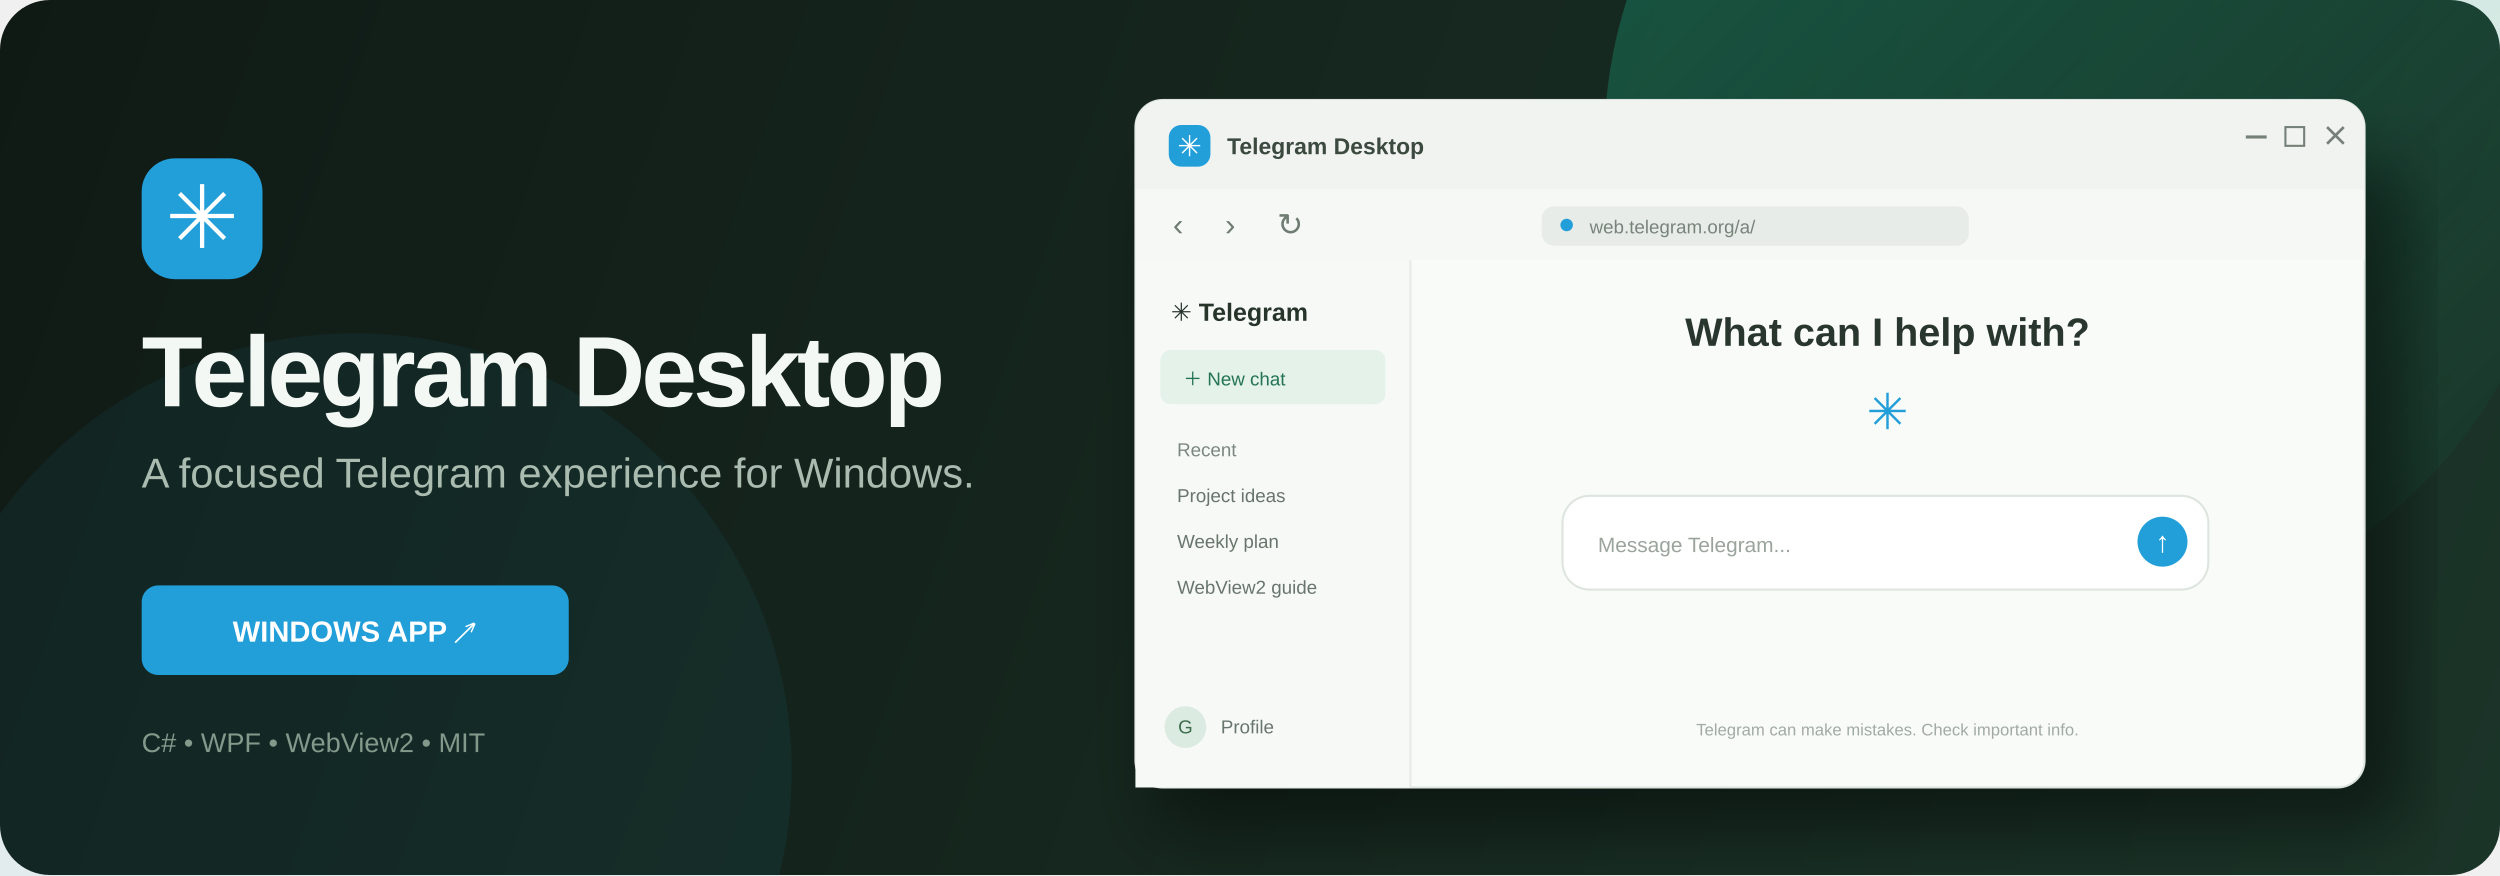
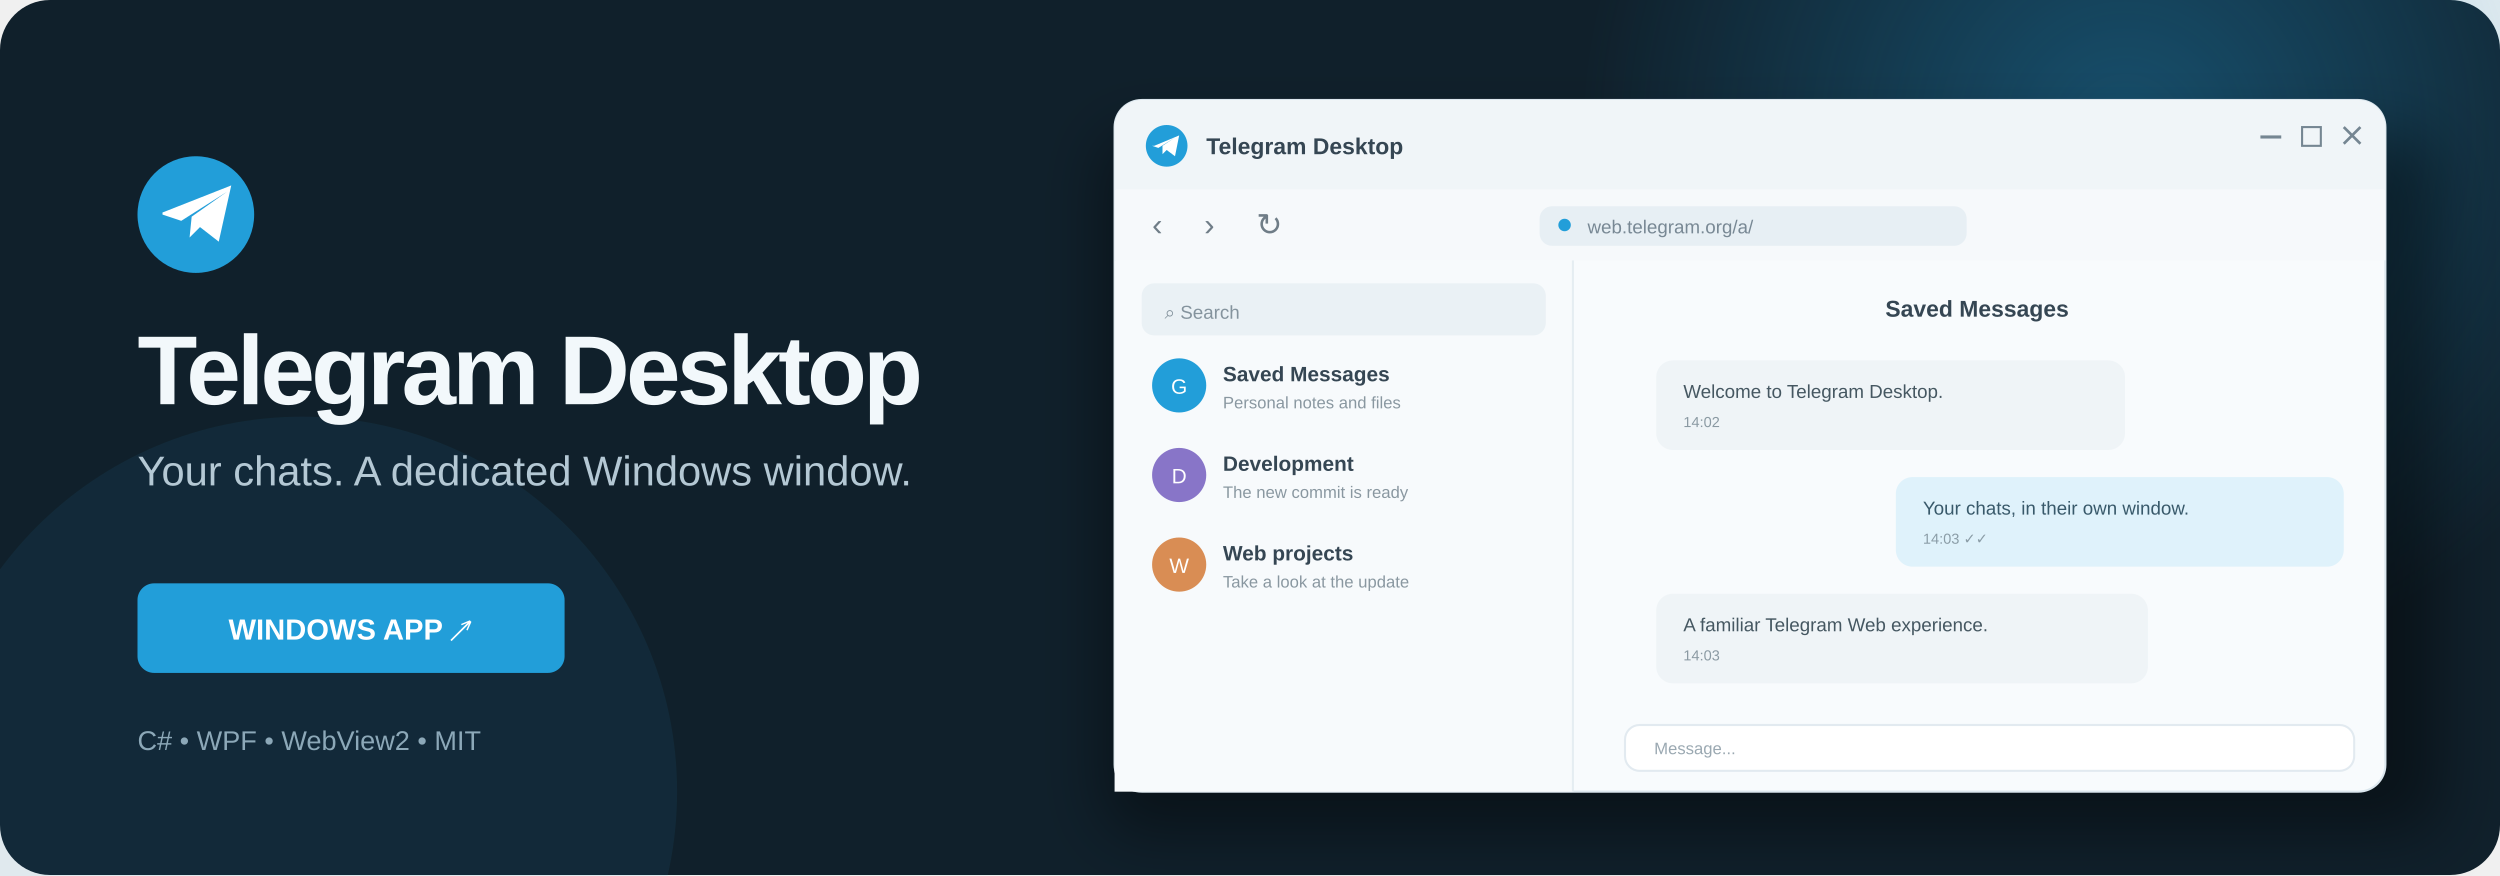
<svg xmlns="http://www.w3.org/2000/svg" width="1200" height="420" viewBox="0 0 1200 420" fill="none">
  <defs>
-     <linearGradient id="bg" x1="0" y1="0" x2="1200" y2="420" gradientUnits="userSpaceOnUse">
-       <stop stop-color="#101A15" />
-       <stop offset="1" stop-color="#1B3428" />
+     <linearGradient id="bg" x1="0" y1="0" x2="1200" y2="420">
+       <stop stop-color="#10202B" />
+       <stop offset="1" stop-color="#18384B" />
    </linearGradient>
-     <linearGradient id="glow" x1="0" y1="0" x2="1" y2="1">
-       <stop stop-color="#19B98D" stop-opacity=".35" />
-       <stop offset="1" stop-color="#19B98D" stop-opacity="0" />
-     </linearGradient>
-     <filter id="shadow" x="520" y="40" width="650" height="390" filterUnits="userSpaceOnUse">
-       <feGaussianBlur stdDeviation="16" />
+     <radialGradient id="glow">
+       <stop stop-color="#229ED9" stop-opacity=".38" />
+       <stop offset="1" stop-color="#229ED9" stop-opacity="0" />
+     </radialGradient>
+     <filter id="shadow">
+       <feGaussianBlur stdDeviation="15" />
    </filter>
  </defs>
  <rect width="1200" height="420" rx="24" fill="url(#bg)" />
-   <circle cx="1000" cy="70" r="230" fill="url(#glow)" />
-   <circle cx="170" cy="370" r="210" fill="#229ED9" opacity=".07" />
-   <g transform="translate(68 76)">
-     <rect width="58" height="58" rx="16" fill="#229ED9" />
-     <text x="29" y="43" text-anchor="middle" fill="white" font-family="Segoe UI,Arial" font-size="42">✳</text>
-     <text x="0" y="119" fill="#F3F8F4" font-family="Segoe UI,Arial" font-size="48" font-weight="700" letter-spacing="-1.8">Telegram Desktop</text>
-     <text x="0" y="158" fill="#AABBB0" font-family="Segoe UI,Arial" font-size="20">A focused Telegram experience for Windows.</text>
+   <circle cx="1020" cy="65" r="260" fill="url(#glow)" />
+   <circle cx="145" cy="380" r="180" fill="#229ED9" opacity=".08" />
+   <g transform="translate(66 75)">
+     <circle cx="28" cy="28" r="28" fill="#229ED9" />
+     <path d="m12 27 33-13-6 27-9-7-5 5 1-10 17-12-22 14-9-3Z" fill="white" />
+     <text x="0" y="119" fill="#F2F8FB" font-family="Segoe UI,Arial" font-size="47" font-weight="700" letter-spacing="-1.8">Telegram Desktop</text>
+     <text x="0" y="158" fill="#B4C8D4" font-family="Segoe UI,Arial" font-size="20">Your chats. A dedicated Windows window.</text>
    <g transform="translate(0 205)">
      <rect width="205" height="43" rx="8" fill="#229ED9" />
-       <text x="102" y="27" text-anchor="middle" fill="#fff" font-family="Segoe UI,Arial" font-size="14" font-weight="700">WINDOWS APP  ↗</text>
-       <text x="0" y="80" fill="#82998B" font-family="Segoe UI,Arial" font-size="13">C#  •  WPF  •  WebView2  •  MIT</text>
+       <text x="102" y="27" text-anchor="middle" fill="#fff" font-family="Segoe UI,Arial" font-size="14" font-weight="700">WINDOWS APP ↗</text>
+       <text x="0" y="80" fill="#8CA8B8" font-family="Segoe UI,Arial" font-size="13">C# • WPF • WebView2 • MIT</text>
    </g>
  </g>
-   <g filter="url(#shadow)" opacity=".45">
-     <rect x="555" y="78" width="600" height="320" rx="15" fill="#000" />
+   <g filter="url(#shadow)" opacity=".42">
+     <rect x="530" y="65" width="640" height="335" rx="15" fill="#000" />
  </g>
-   <g transform="translate(545 48)">
-     <rect width="590" height="330" rx="13" fill="#F9FBF9" stroke="#DCE4DD" />
-     <path d="M13 0h564a13 13 0 0 1 13 13v30H0V13A13 13 0 0 1 13 0Z" fill="#F0F3F0" />
-     <rect x="16" y="12" width="20" height="20" rx="6" fill="#229ED9" />
-     <text x="26" y="27" text-anchor="middle" fill="white" font-family="Segoe UI,Arial" font-size="14">✳</text>
-     <text x="44" y="26" fill="#3B493F" font-family="Segoe UI,Arial" font-size="11" font-weight="600">Telegram Desktop</text>
-     <g fill="#758078">
-       <rect x="533" y="17" width="10" height="1.5" />
-       <rect x="552" y="13" width="9" height="9" fill="none" stroke="#758078" />
-       <path d="m572 13 8 8m0-8-8 8" stroke="#758078" stroke-width="1.3" />
+   <g transform="translate(535 48)">
+     <rect width="610" height="332" rx="13" fill="#F8FBFD" stroke="#DCE7EE" />
+     <path d="M13 0h584a13 13 0 0 1 13 13v30H0V13A13 13 0 0 1 13 0Z" fill="#F0F5F8" />
+     <circle cx="25" cy="22" r="10" fill="#229ED9" />
+     <path d="m19 22 12-5-2 10-4-3-2 2v-4l6-4-8 5-3-1Z" fill="white" />
+     <text x="44" y="26" fill="#354653" font-family="Segoe UI,Arial" font-size="11" font-weight="600">Telegram Desktop</text>
+     <g fill="#758692">
+       <rect x="550" y="17" width="10" height="1.5" />
+       <rect x="570" y="13" width="9" height="9" fill="none" stroke="#758692" />
+       <path d="m590 13 8 8m0-8-8 8" stroke="#758692" stroke-width="1.3" />
    </g>
-     <rect x="0" y="43" width="590" height="34" fill="#F6F8F6" />
-     <g fill="#6F7C72" font-family="Segoe UI,Arial" font-size="15">
+     <rect y="43" width="610" height="34" fill="#F6F9FB" />
+     <g fill="#6F7D87" font-family="Segoe UI,Arial" font-size="15">
      <text x="18" y="65">‹</text>
      <text x="43" y="65">›</text>
      <text x="68" y="65">↻</text>
    </g>
-     <rect x="195" y="51" width="205" height="19" rx="6" fill="#E7ECE8" />
-     <circle cx="207" cy="60" r="3" fill="#229ED9" />
-     <text x="218" y="64" fill="#78847A" font-family="Segoe UI,Arial" font-size="9">web.telegram.org/a/</text>
-     <rect x="0" y="77" width="132" height="253" fill="#F7F9F7" />
-     <path d="M132 77v253" stroke="#E5EAE5" />
-     <text x="17" y="106" fill="#26342A" font-family="Segoe UI,Arial" font-size="12" font-weight="700">✳ Telegram</text>
-     <rect x="12" y="120" width="108" height="26" rx="5" fill="#E4F2EA" />
-     <text x="23" y="137" fill="#237354" font-family="Segoe UI,Arial" font-size="9">＋  New chat</text>
-     <text x="20" y="171" fill="#7C887F" font-family="Segoe UI,Arial" font-size="9">Recent</text>
-     <g fill="#68756B" font-family="Segoe UI,Arial" font-size="9">
-       <text x="20" y="193">Project ideas</text>
-       <text x="20" y="215">Weekly plan</text>
-       <text x="20" y="237">WebView2 guide</text>
+     <rect x="204" y="51" width="205" height="19" rx="6" fill="#E7EFF4" />
+     <circle cx="216" cy="60" r="3" fill="#229ED9" />
+     <text x="227" y="64" fill="#788894" font-family="Segoe UI,Arial" font-size="9">web.telegram.org/a/</text>
+     <rect y="77" width="220" height="255" fill="#F7FAFC" />
+     <path d="M220 77v255" stroke="#E5EDF2" />
+     <rect x="13" y="88" width="194" height="25" rx="6" fill="#EAF1F5" />
+     <text x="24" y="105" fill="#84939D" font-family="Segoe UI,Arial" font-size="9">⌕ Search</text>
+     <g font-family="Segoe UI,Arial">
+       <circle cx="31" cy="137" r="13" fill="#229ED9" />
+       <text x="31" y="141" text-anchor="middle" fill="white" font-size="10">G</text>
+       <text x="52" y="135" fill="#354653" font-size="10" font-weight="600">Saved Messages</text>
+       <text x="52" y="148" fill="#8997A0" font-size="8">Personal notes and files</text>
+       <circle cx="31" cy="180" r="13" fill="#8875C8" />
+       <text x="31" y="184" text-anchor="middle" fill="white" font-size="10">D</text>
+       <text x="52" y="178" fill="#354653" font-size="10" font-weight="600">Development</text>
+       <text x="52" y="191" fill="#8997A0" font-size="8">The new commit is ready</text>
+       <circle cx="31" cy="223" r="13" fill="#D98D54" />
+       <text x="31" y="227" text-anchor="middle" fill="white" font-size="10">W</text>
+       <text x="52" y="221" fill="#354653" font-size="10" font-weight="600">Web projects</text>
+       <text x="52" y="234" fill="#8997A0" font-size="8">Take a look at the update</text>
    </g>
-     <circle cx="24" cy="301" r="10" fill="#DCEBE1" />
-     <text x="24" y="304" text-anchor="middle" fill="#3B6B4D" font-family="Segoe UI,Arial" font-size="9">G</text>
-     <text x="41" y="304" fill="#69766C" font-family="Segoe UI,Arial" font-size="9">Profile</text>
-     <text x="361" y="118" text-anchor="middle" fill="#29362D" font-family="Segoe UI,Arial" font-size="19" font-weight="600">What can I help with?</text>
-     <text x="361" y="158" text-anchor="middle" fill="#229ED9" font-family="Segoe UI,Arial" font-size="24">✳</text>
-     <rect x="205" y="190" width="310" height="45" rx="13" fill="#fff" stroke="#DDE5DE" />
-     <text x="222" y="217" fill="#9AA49C" font-family="Segoe UI,Arial" font-size="10">Message Telegram...</text>
-     <circle cx="493" cy="212" r="12" fill="#229ED9" />
-     <text x="493" y="217" text-anchor="middle" fill="white" font-family="Segoe UI,Arial" font-size="14">↑</text>
-     <text x="361" y="305" text-anchor="middle" fill="#A0AAA2" font-family="Segoe UI,Arial" font-size="8">Telegram can make mistakes. Check important info.</text>
+     <text x="414" y="104" text-anchor="middle" fill="#354653" font-family="Segoe UI,Arial" font-size="11" font-weight="600">Saved Messages</text>
+     <rect x="260" y="125" width="225" height="43" rx="8" fill="#EFF4F7" />
+     <text x="273" y="143" fill="#455761" font-family="Segoe UI,Arial" font-size="9">Welcome to Telegram Desktop.</text>
+     <text x="273" y="157" fill="#8A99A2" font-family="Segoe UI,Arial" font-size="7">14:02</text>
+     <rect x="375" y="181" width="215" height="43" rx="8" fill="#DFF2FB" />
+     <text x="388" y="199" fill="#38596A" font-family="Segoe UI,Arial" font-size="9">Your chats, in their own window.</text>
+     <text x="388" y="213" fill="#8A9CA6" font-family="Segoe UI,Arial" font-size="7">14:03 ✓✓</text>
+     <rect x="260" y="237" width="236" height="43" rx="8" fill="#EFF4F7" />
+     <text x="273" y="255" fill="#455761" font-family="Segoe UI,Arial" font-size="9">A familiar Telegram Web experience.</text>
+     <text x="273" y="269" fill="#8A99A2" font-family="Segoe UI,Arial" font-size="7">14:03</text>
+     <rect x="245" y="300" width="350" height="22" rx="7" fill="#fff" stroke="#E2EAF0" />
+     <text x="259" y="314" fill="#9AA8B1" font-family="Segoe UI,Arial" font-size="8">Message...</text>
  </g>
</svg>
